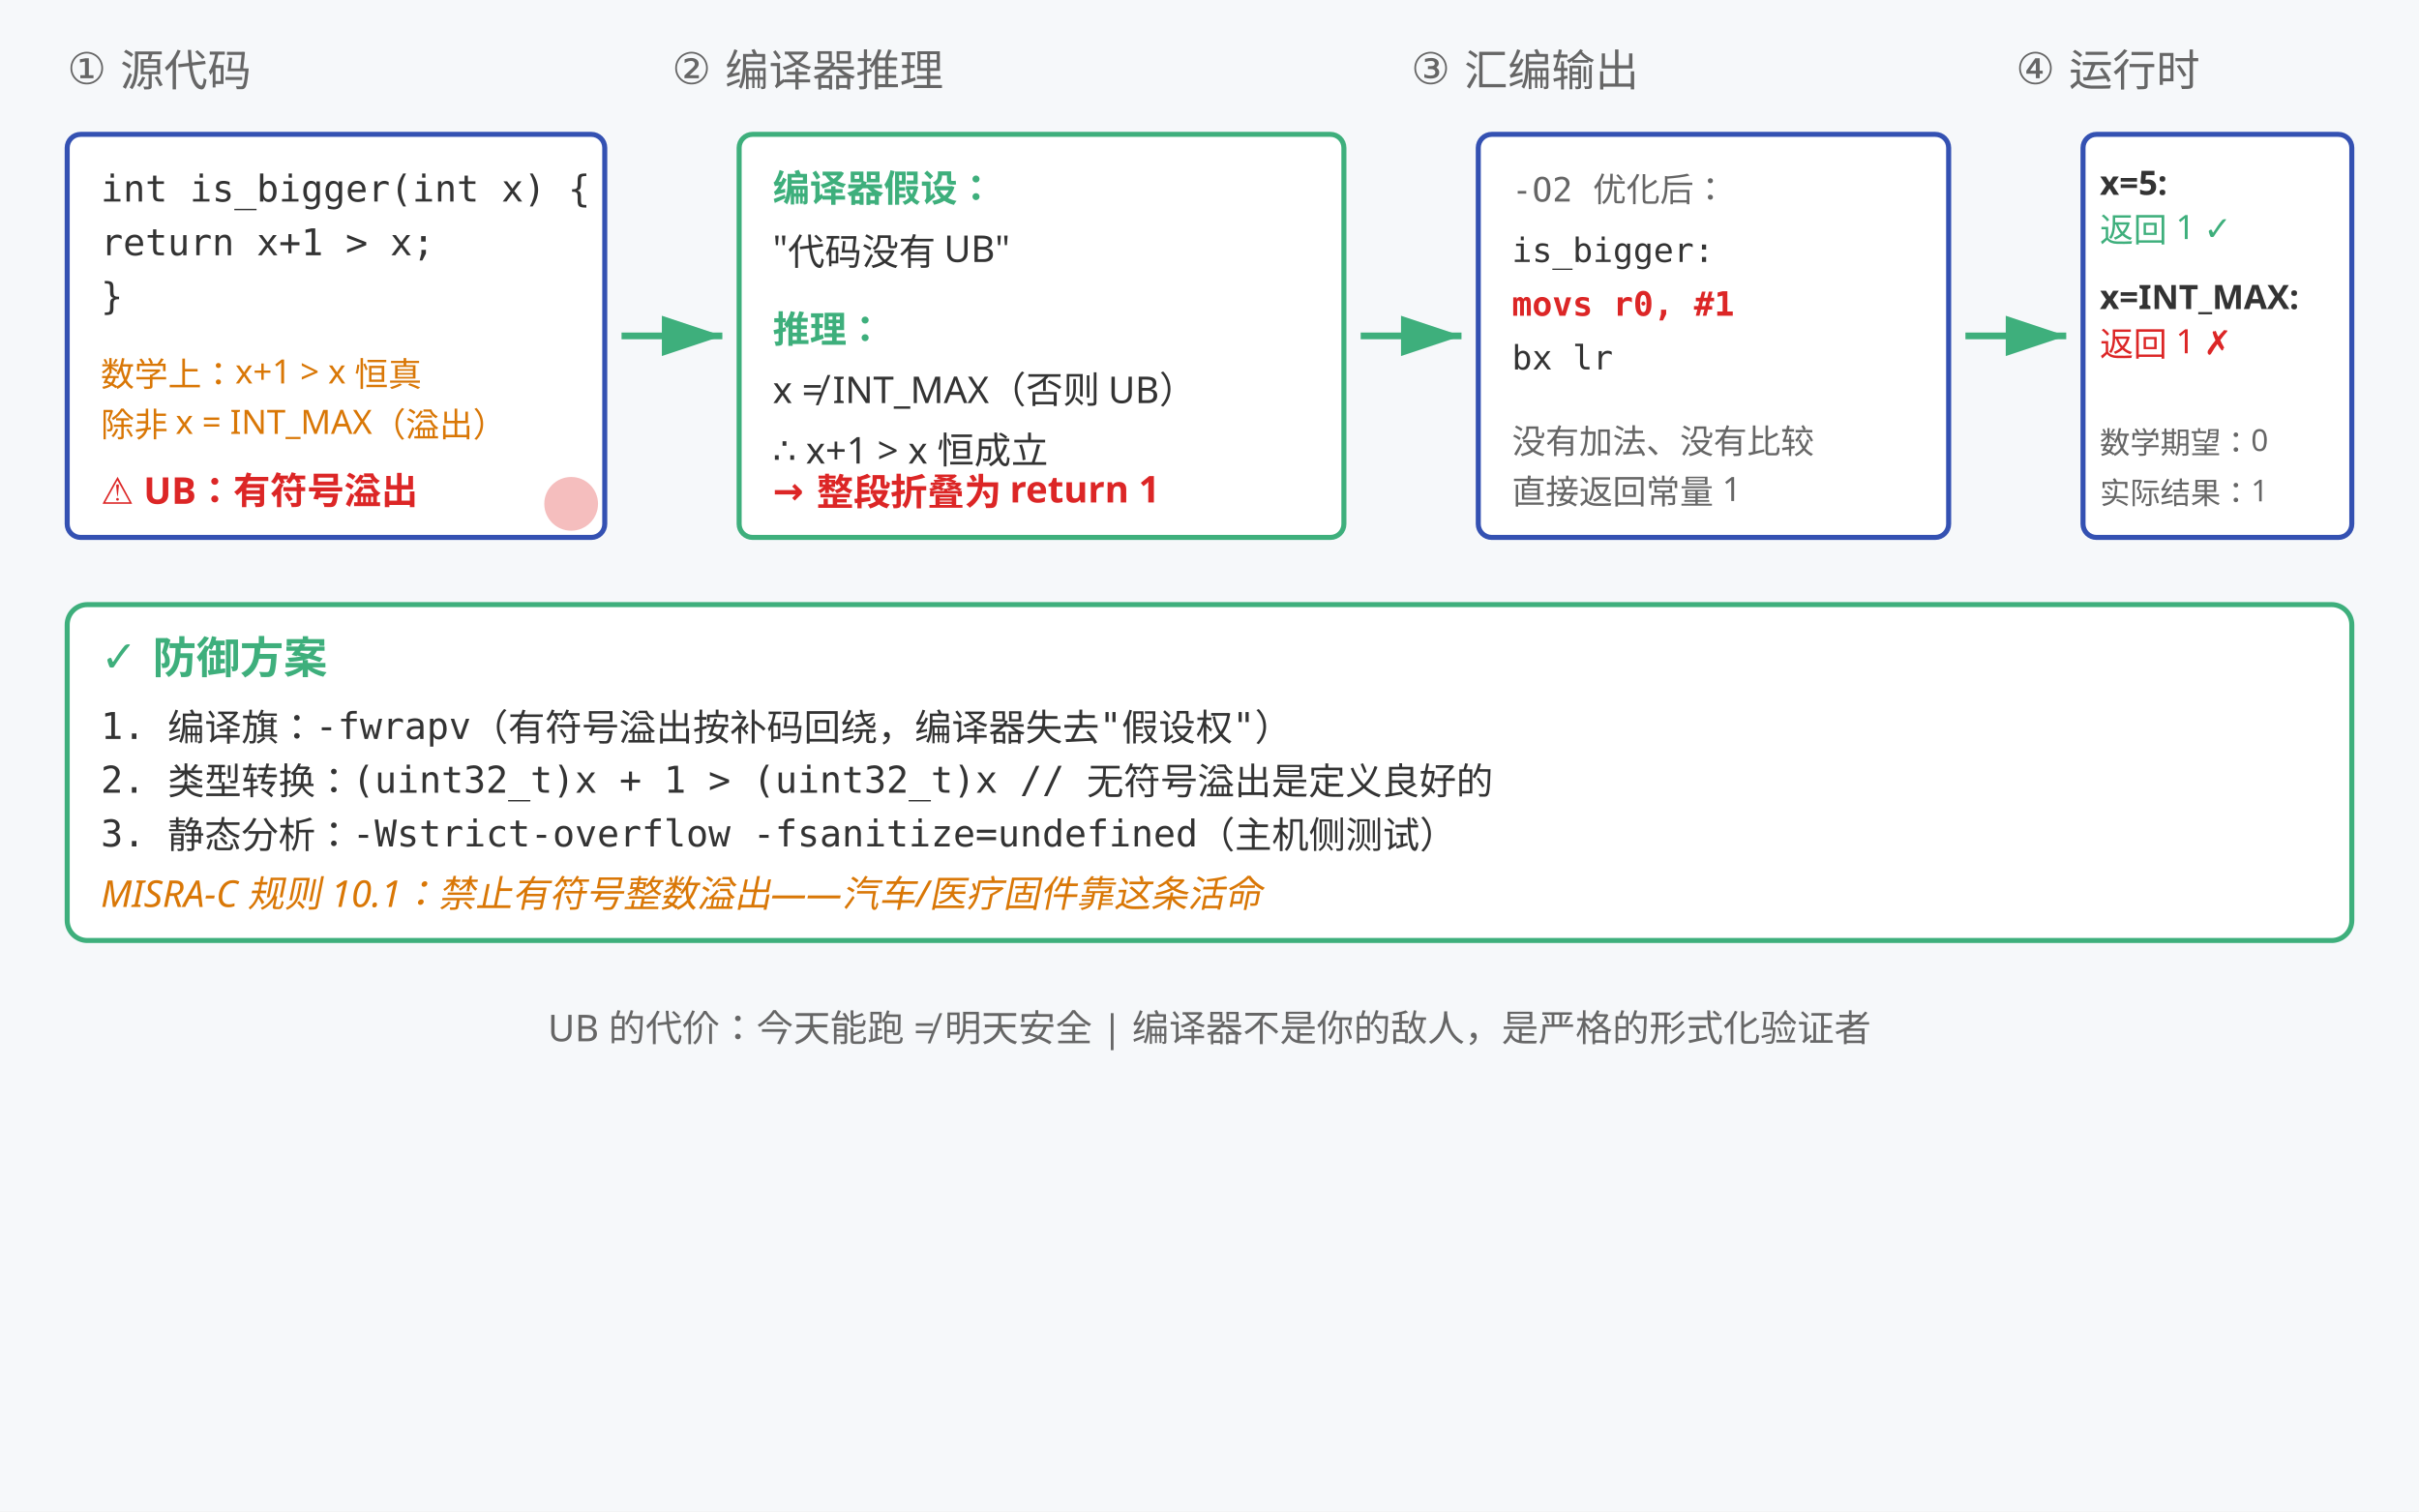
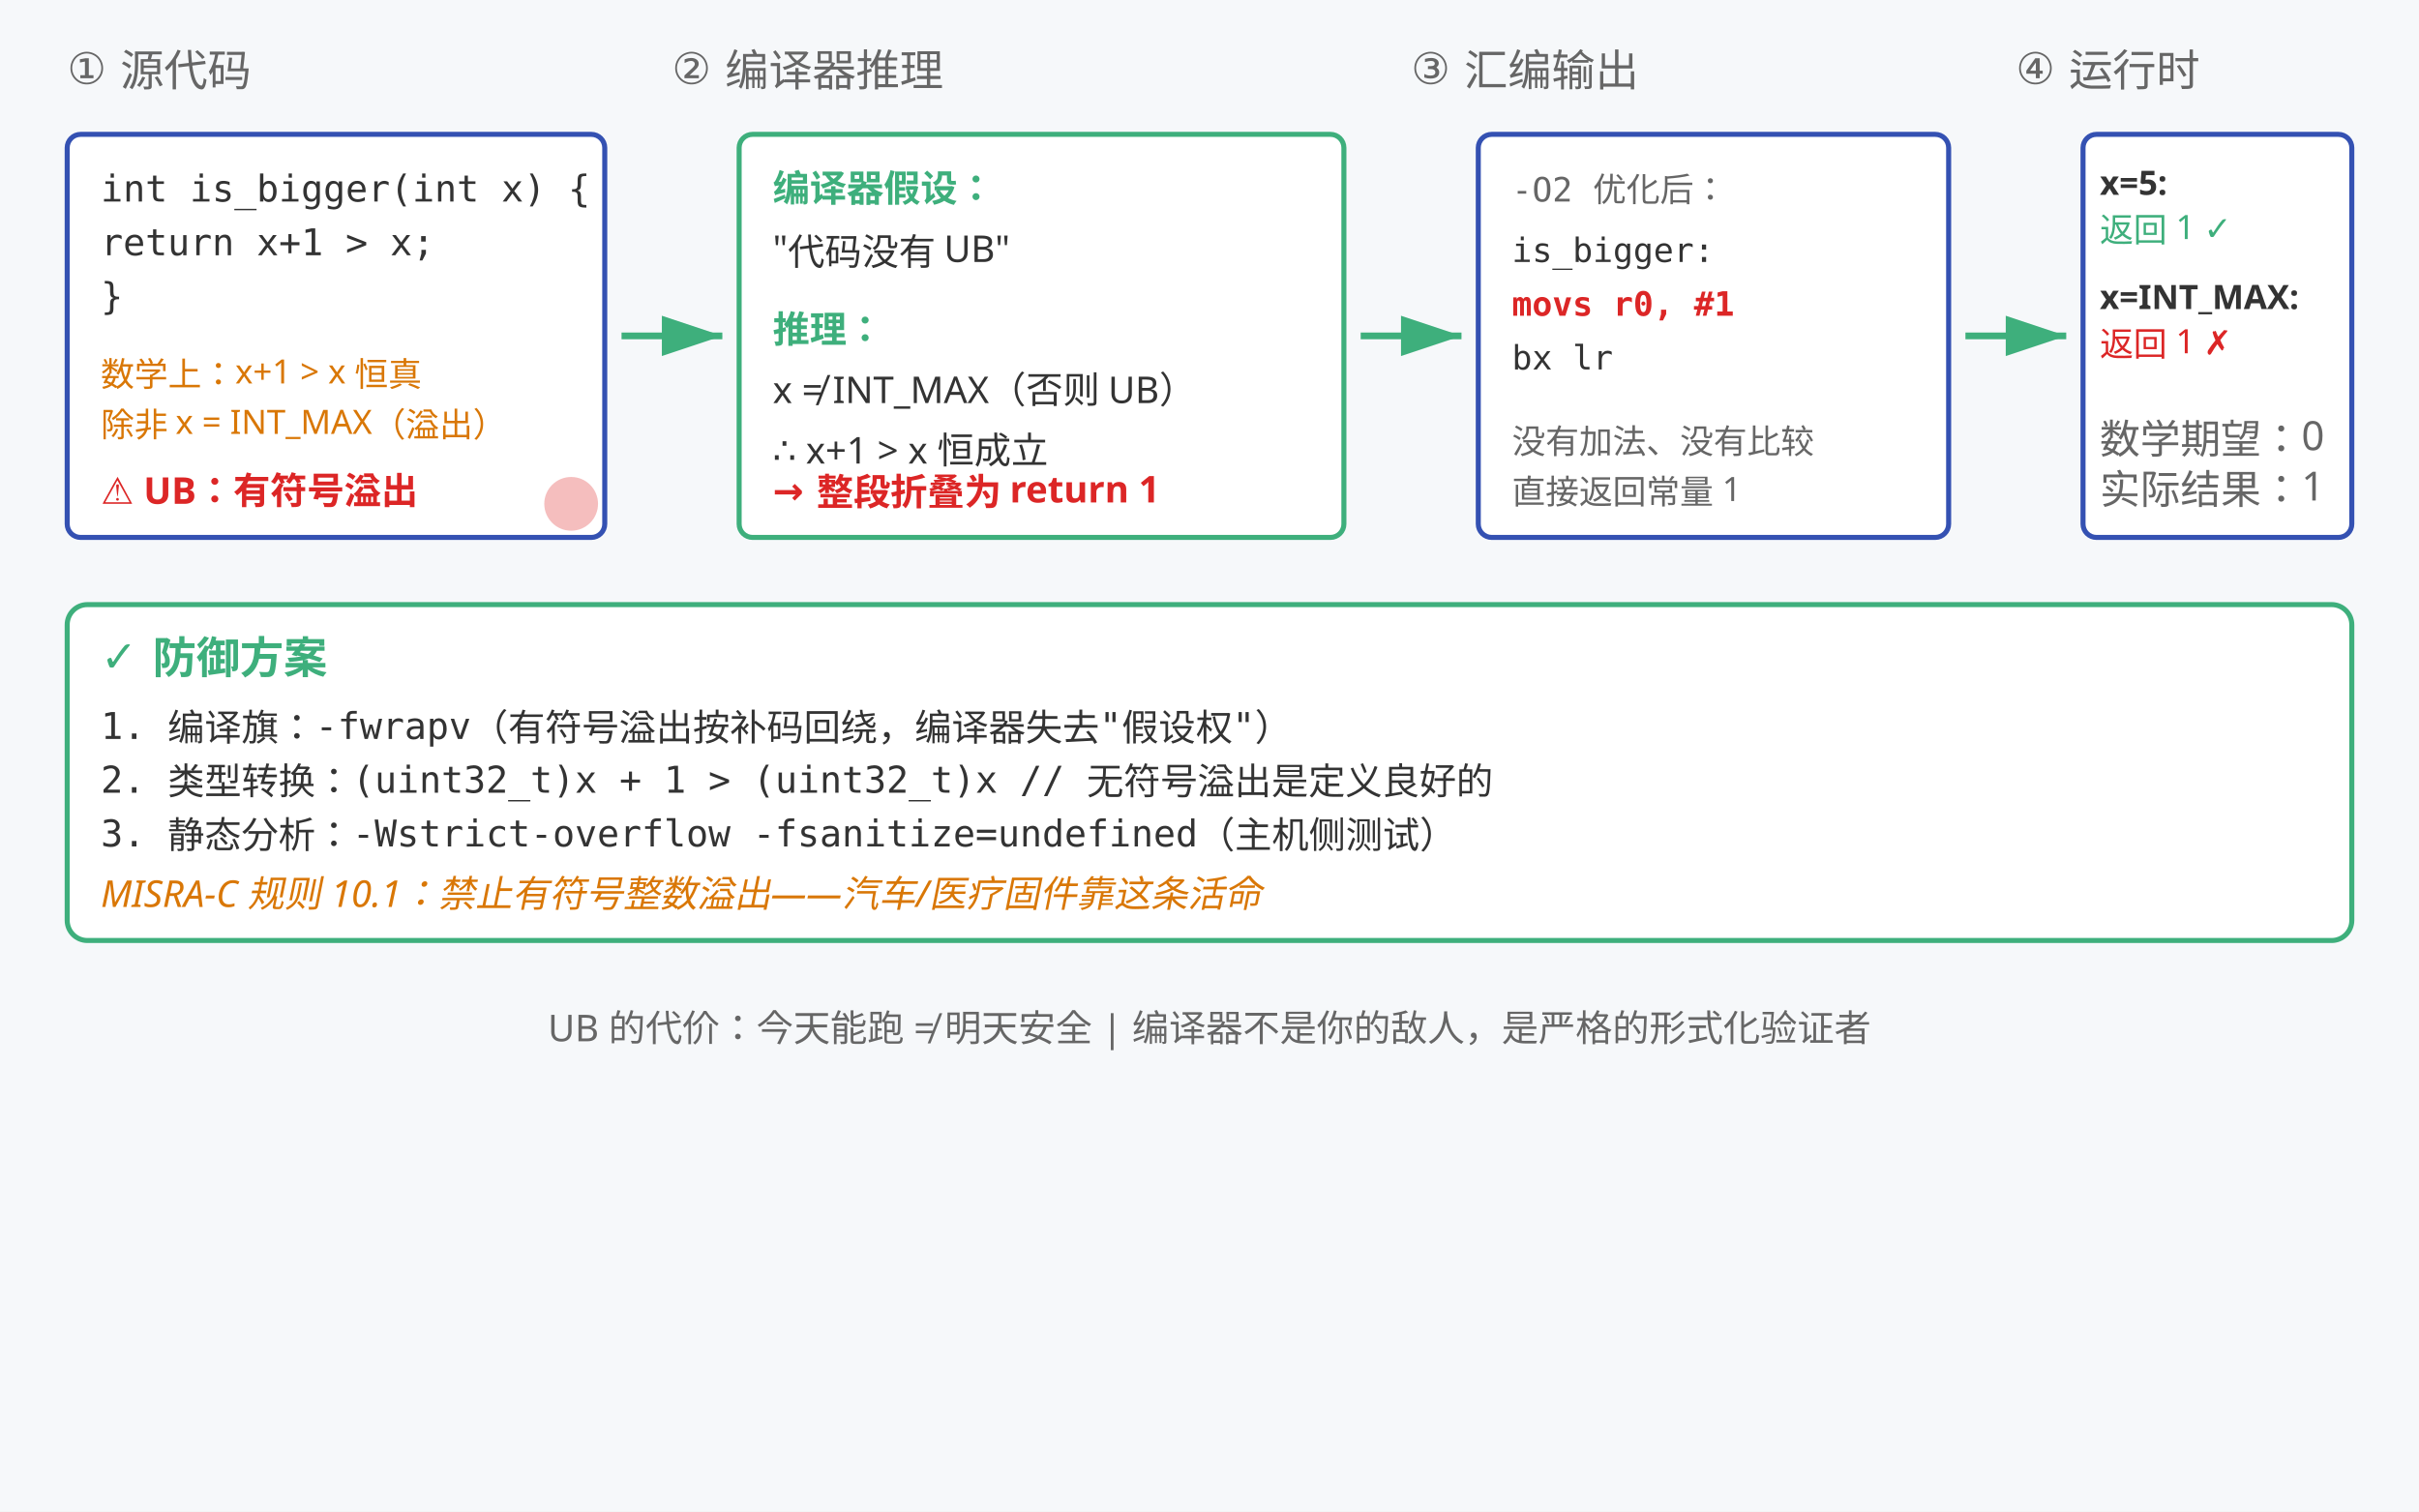
<svg xmlns="http://www.w3.org/2000/svg" viewBox="0 0 720 450" font-family="'Segoe UI','Microsoft YaHei',sans-serif">
  <rect width="720" height="450" fill="#f6f8fa" />
  <g font-family="sans-serif" font-size="13" fill="#666">
    <text x="20" y="25">① 源代码</text>
    <text x="200" y="25">② 编译器推理</text>
    <text x="420" y="25">③ 汇编输出</text>
    <text x="600" y="25">④ 运行时</text>
  </g>
  <g>
    <rect x="20" y="40" width="160" height="120" rx="4" fill="#fff" stroke="#3451b2" stroke-width="1.5" />
    <text x="30" y="60" font-family="monospace" font-size="11" fill="#333">
      <tspan x="30" dy="0">int is_bigger(int x) {</tspan>
      <tspan x="30" dy="16">  return x+1 &gt; x;</tspan>
      <tspan x="30" dy="16">}</tspan>
    </text>
    <text x="30" y="115" font-family="sans-serif" font-size="10" fill="#d97706">数学上：x+1 &gt; x 恒真</text>
    <text x="30" y="130" font-family="sans-serif" font-size="10" fill="#d97706">除非 x = INT_MAX（溢出）</text>
    <text x="30" y="150" font-family="sans-serif" font-size="11" fill="#dc2626" font-weight="bold">⚠ UB：有符号溢出</text>
  </g>
  <g>
    <line x1="185" y1="100" x2="215" y2="100" stroke="#3eaf7c" stroke-width="2" marker-end="url(#arrow)" />
    <animate attributeName="opacity" values="0;1;1;1;0" dur="12s" repeatCount="indefinite" />
  </g>
  <g>
    <rect x="220" y="40" width="180" height="120" rx="4" fill="#fff" stroke="#3eaf7c" stroke-width="1.5" />
    <text x="230" y="60" font-family="sans-serif" font-size="11" fill="#333">
      <tspan x="230" dy="0" font-weight="bold" fill="#3eaf7c">编译器假设：</tspan>
      <tspan x="230" dy="18">"代码没有 UB"</tspan>
      <tspan x="230" dy="24" font-weight="bold" fill="#3eaf7c">推理：</tspan>
      <tspan x="230" dy="18">x ≠ INT_MAX（否则 UB）</tspan>
      <tspan x="230" dy="18">∴ x+1 &gt; x 恒成立</tspan>
    </text>
    <text x="230" y="150" font-family="sans-serif" font-size="11" fill="#dc2626" font-weight="bold">→ 整段折叠为 return 1</text>
  </g>
  <g>
    <line x1="405" y1="100" x2="435" y2="100" stroke="#3eaf7c" stroke-width="2" marker-end="url(#arrow)" />
    <animate attributeName="opacity" values="0;0;1;1;0" dur="12s" repeatCount="indefinite" />
  </g>
  <g>
    <rect x="440" y="40" width="140" height="120" rx="4" fill="#fff" stroke="#3451b2" stroke-width="1.5" />
    <text x="450" y="60" font-family="monospace" font-size="10" fill="#333">
      <tspan x="450" dy="0" fill="#666">-O2 优化后：</tspan>
      <tspan x="450" dy="18">is_bigger:</tspan>
      <tspan x="450" dy="16" fill="#dc2626" font-weight="bold">  movs r0, #1</tspan>
      <tspan x="450" dy="16">  bx lr</tspan>
    </text>
    <text x="450" y="135" font-family="sans-serif" font-size="10" fill="#666">没有加法、没有比较</text>
    <text x="450" y="150" font-family="sans-serif" font-size="10" fill="#666">直接返回常量 1</text>
  </g>
  <g>
    <line x1="585" y1="100" x2="615" y2="100" stroke="#3eaf7c" stroke-width="2" marker-end="url(#arrow)" />
    <animate attributeName="opacity" values="0;0;0;1;0" dur="12s" repeatCount="indefinite" />
  </g>
  <g>
    <rect x="620" y="40" width="80" height="120" rx="4" fill="#fff" stroke="#3451b2" stroke-width="1.5" />
    <text x="625" y="58" font-family="sans-serif" font-size="10" fill="#333">
      <tspan x="625" dy="0" font-weight="bold">x=5:</tspan>
      <tspan x="625" dy="14" fill="#3eaf7c">返回 1 ✓</tspan>
      <tspan x="625" dy="20" font-weight="bold">x=INT_MAX:</tspan>
      <tspan x="625" dy="14" fill="#dc2626">返回 1 ✗</tspan>
    </text>
-     <text x="625" y="135" font-family="sans-serif" font-size="9" fill="#666">数学期望：0</text>
-     <text x="625" y="150" font-family="sans-serif" font-size="9" fill="#666">实际结果：1</text>
+     <text x="625" y="135" font-family="sans-serif" font-size="12" fill="#666">数学期望：0</text>
+     <text x="625" y="150" font-family="sans-serif" font-size="12" fill="#666">实际结果：1</text>
  </g>
  <rect x="20" y="180" width="680" height="100" rx="6" fill="#ffffff" stroke="#3eaf7c" stroke-width="1.5" />
  <text x="30" y="200" font-family="sans-serif" font-size="13" font-weight="bold" fill="#3eaf7c">✓ 防御方案</text>
  <text x="30" y="220" font-family="monospace" font-size="11" fill="#333">
    <tspan x="30" dy="0">1. 编译旗：-fwrapv（有符号溢出按补码回绕，编译器失去"假设权"）</tspan>
    <tspan x="30" dy="16">2. 类型转换：(uint32_t)x + 1 &gt; (uint32_t)x  // 无符号溢出是定义良好的</tspan>
    <tspan x="30" dy="16">3. 静态分析：-Wstrict-overflow -fsanitize=undefined（主机侧测试）</tspan>
  </text>
  <text x="30" y="270" font-family="sans-serif" font-size="11" fill="#d97706" font-style="italic">MISRA-C 规则 10.1：禁止有符号整数溢出——汽车/医疗固件靠这条活命</text>
  <circle cx="170" cy="150" r="8" fill="#dc2626" opacity="0.3">
    <animate attributeName="r" values="8;12;8" dur="2s" repeatCount="indefinite" />
    <animate attributeName="opacity" values="0.3;0.6;0.3" dur="2s" repeatCount="indefinite" />
  </circle>
  <defs>
    <marker id="arrow" markerWidth="10" markerHeight="10" refX="9" refY="3" orient="auto" markerUnits="strokeWidth">
      <path d="M0,0 L0,6 L9,3 z" fill="#3eaf7c" />
    </marker>
  </defs>
  <text x="360" y="310" font-family="sans-serif" font-size="11" fill="#666" text-anchor="middle">
    UB 的代价：今天能跑 ≠ 明天安全 | 编译器不是你的敌人，是严格的形式化验证者
  </text>
  <animate attributeName="opacity" values="1" dur="12s" repeatCount="indefinite" />
</svg>
